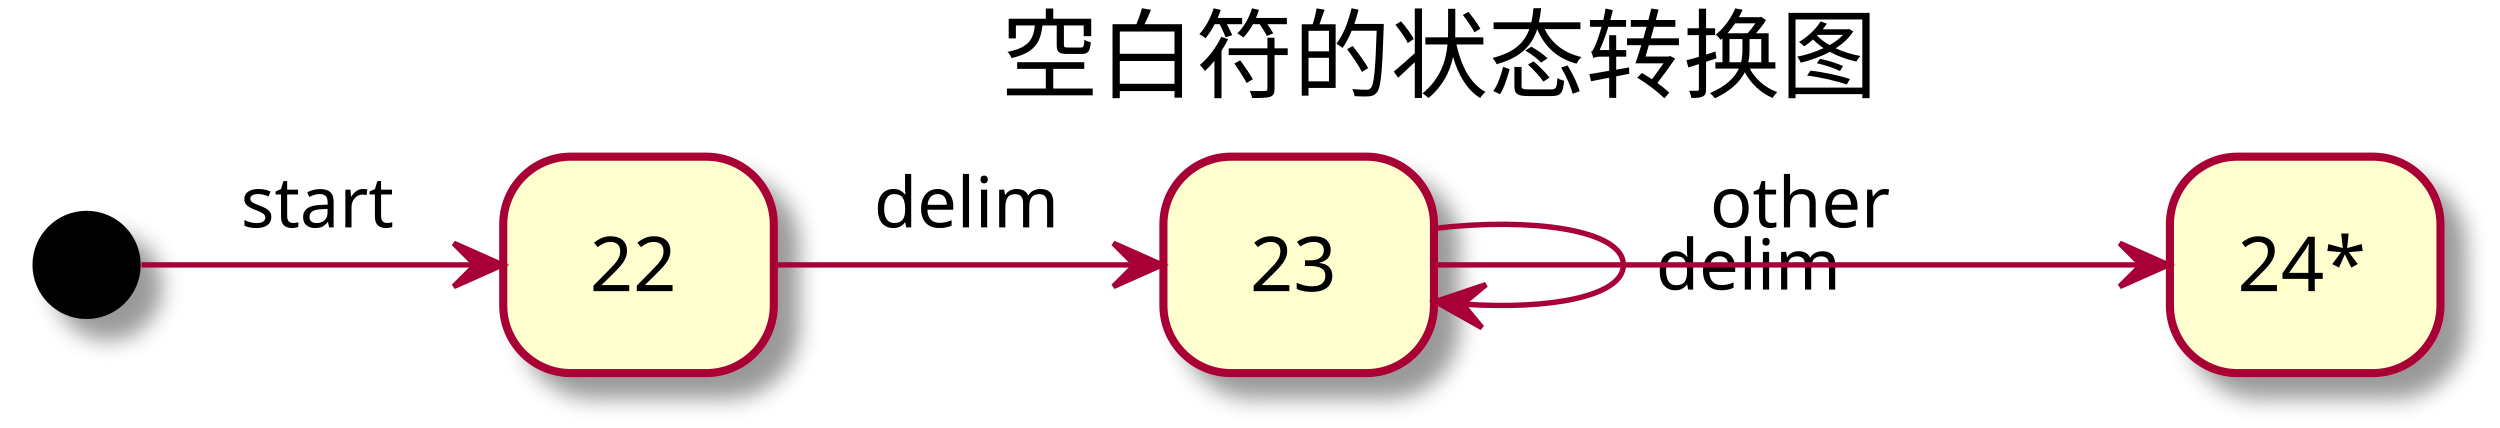
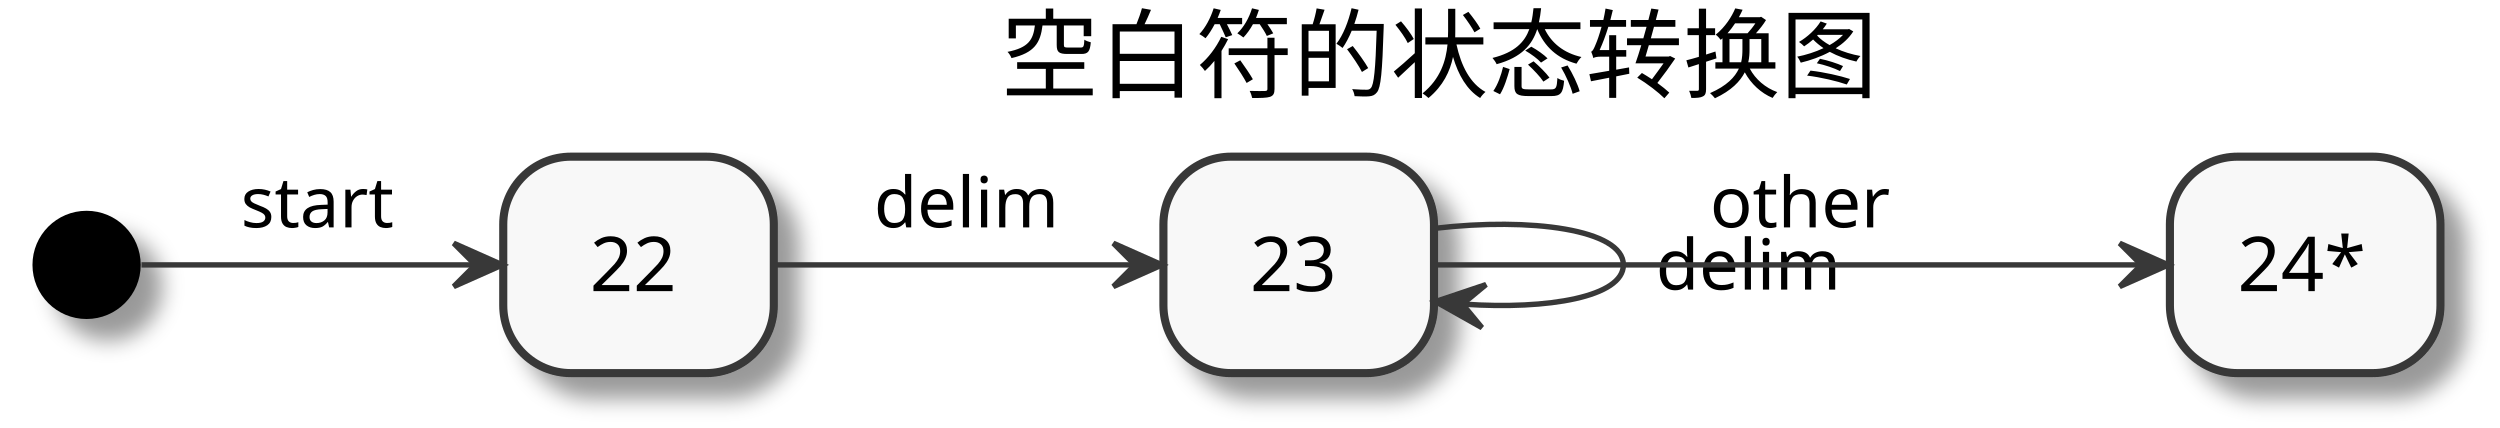
<svg xmlns="http://www.w3.org/2000/svg" contentScriptType="application/ecmascript" contentStyleType="text/css" height="79px" preserveAspectRatio="none" style="width:462px;height:79px;" version="1.1" viewBox="0 0 462 79" width="462px" zoomAndPan="magnify">
  <defs>
-     <filter height="300%" id="f1ppgvss3ntiy2" width="300%" x="-1" y="-1">
+     <filter height="300%" id="f54ul4bj2yq21" width="300%" x="-1" y="-1">
      <feGaussianBlur result="blurOut" stdDeviation="2.0" />
      <feColorMatrix in="blurOut" result="blurOut2" type="matrix" values="0 0 0 0 0 0 0 0 0 0 0 0 0 0 0 0 0 0 .4 0" />
      <feOffset dx="4.0" dy="4.0" in="blurOut2" result="blurOut3" />
      <feBlend in="SourceGraphic" in2="blurOut3" mode="normal" />
    </filter>
  </defs>
  <g>
    <text fill="#000000" font-family="sans-serif" font-size="18" lengthAdjust="spacingAndGlyphs" textLength="99" x="185" y="16.708">空白符的状态转换图</text>
-     <rect fill="#FEFECE" filter="url(#f1ppgvss3ntiy2)" height="40" rx="12.5" ry="12.5" style="stroke: #A80036; stroke-width: 1.5;" width="50" x="401" y="28.953" />
+     <rect fill="#F8F8F8" filter="url(#f54ul4bj2yq21)" height="40" rx="12.5" ry="12.5" style="stroke: #383838; stroke-width: 1.5;" width="50" x="401" y="28.953" />
    <text fill="#000000" font-family="sans-serif" font-size="14" lengthAdjust="spacingAndGlyphs" textLength="25" x="413.5" y="53.8">24*</text>
-     <ellipse cx="16" cy="48.953" fill="#000000" filter="url(#f1ppgvss3ntiy2)" rx="10" ry="10" style="stroke: none; stroke-width: 1.0;" />
-     <rect fill="#FEFECE" filter="url(#f1ppgvss3ntiy2)" height="40" rx="12.5" ry="12.5" style="stroke: #A80036; stroke-width: 1.5;" width="50" x="93" y="28.953" />
+     <ellipse cx="16" cy="48.953" fill="#000000" filter="url(#f54ul4bj2yq21)" rx="10" ry="10" style="stroke: none; stroke-width: 1.0;" />
+     <rect fill="#F8F8F8" filter="url(#f54ul4bj2yq21)" height="40" rx="12.5" ry="12.5" style="stroke: #383838; stroke-width: 1.5;" width="50" x="93" y="28.953" />
    <text fill="#000000" font-family="sans-serif" font-size="14" lengthAdjust="spacingAndGlyphs" textLength="18" x="109" y="53.8">22</text>
-     <rect fill="#FEFECE" filter="url(#f1ppgvss3ntiy2)" height="40" rx="12.5" ry="12.5" style="stroke: #A80036; stroke-width: 1.5;" width="50" x="215" y="28.953" />
+     <rect fill="#F8F8F8" filter="url(#f54ul4bj2yq21)" height="40" rx="12.5" ry="12.5" style="stroke: #383838; stroke-width: 1.5;" width="50" x="215" y="28.953" />
    <text fill="#000000" font-family="sans-serif" font-size="14" lengthAdjust="spacingAndGlyphs" textLength="18" x="231" y="53.8">23</text>
-     <path d="M26.15,48.953 C40.37,48.953 66.8,48.953 87.67,48.953 " fill="none" id="*start-&gt;22" style="stroke: #A80036; stroke-width: 1.0;" />
-     <polygon fill="#A80036" points="92.85,48.953,83.85,44.953,87.85,48.953,83.85,52.953,92.85,48.953" style="stroke: #A80036; stroke-width: 1.0;" />
+     <path d="M26.15,48.953 C40.37,48.953 66.8,48.953 87.67,48.953 " fill="none" id="*start-&gt;22" style="stroke: #383838; stroke-width: 1.0;" />
+     <polygon fill="#383838" points="92.85,48.953,83.85,44.953,87.85,48.953,83.85,52.953,92.85,48.953" style="stroke: #383838; stroke-width: 1.0;" />
    <text fill="#000000" font-family="sans-serif" font-size="13" lengthAdjust="spacingAndGlyphs" textLength="30" x="44.5" y="42.02">start</text>
-     <path d="M143.28,48.953 C162.58,48.953 189.25,48.953 209.7,48.953 " fill="none" id="22-&gt;23" style="stroke: #A80036; stroke-width: 1.0;" />
-     <polygon fill="#A80036" points="214.75,48.953,205.75,44.953,209.75,48.953,205.75,52.953,214.75,48.953" style="stroke: #A80036; stroke-width: 1.0;" />
+     <path d="M143.28,48.953 C162.58,48.953 189.25,48.953 209.7,48.953 " fill="none" id="22-&gt;23" style="stroke: #383838; stroke-width: 1.0;" />
+     <polygon fill="#383838" points="214.75,48.953,205.75,44.953,209.75,48.953,205.75,52.953,214.75,48.953" style="stroke: #383838; stroke-width: 1.0;" />
    <text fill="#000000" font-family="sans-serif" font-size="13" lengthAdjust="spacingAndGlyphs" textLength="35" x="161.5" y="42.02">delim</text>
-     <path d="M265.28,42.183 C282.77,40.133 300,42.393 300,48.953 C300,54.853 286.09,57.273 270.58,56.213 " fill="none" id="23-&gt;23" style="stroke: #A80036; stroke-width: 1.0;" />
-     <polygon fill="#A80036" points="265.28,55.723,273.862,60.555,270.258,56.195,274.617,52.591,265.28,55.723" style="stroke: #A80036; stroke-width: 1.0;" />
+     <path d="M265.28,42.183 C282.77,40.133 300,42.393 300,48.953 C300,54.853 286.09,57.273 270.58,56.213 " fill="none" id="23-&gt;23" style="stroke: #383838; stroke-width: 1.0;" />
+     <polygon fill="#383838" points="265.28,55.723,273.862,60.555,270.258,56.195,274.617,52.591,265.28,55.723" style="stroke: #383838; stroke-width: 1.0;" />
    <text fill="#000000" font-family="sans-serif" font-size="13" lengthAdjust="spacingAndGlyphs" textLength="35" x="306" y="53.52">delim</text>
-     <path d="M265.08,48.953 C298.92,48.953 359.13,48.953 395.53,48.953 " fill="none" id="23-&gt;24" style="stroke: #A80036; stroke-width: 1.0;" />
-     <polygon fill="#A80036" points="400.72,48.953,391.72,44.953,395.72,48.953,391.72,52.953,400.72,48.953" style="stroke: #A80036; stroke-width: 1.0;" />
+     <path d="M265.08,48.953 C298.92,48.953 359.13,48.953 395.53,48.953 " fill="none" id="23-&gt;24" style="stroke: #383838; stroke-width: 1.0;" />
+     <polygon fill="#383838" points="400.72,48.953,391.72,44.953,395.72,48.953,391.72,52.953,400.72,48.953" style="stroke: #383838; stroke-width: 1.0;" />
    <text fill="#000000" font-family="sans-serif" font-size="13" lengthAdjust="spacingAndGlyphs" textLength="34" x="316" y="42.02">other</text>
  </g>
</svg>
